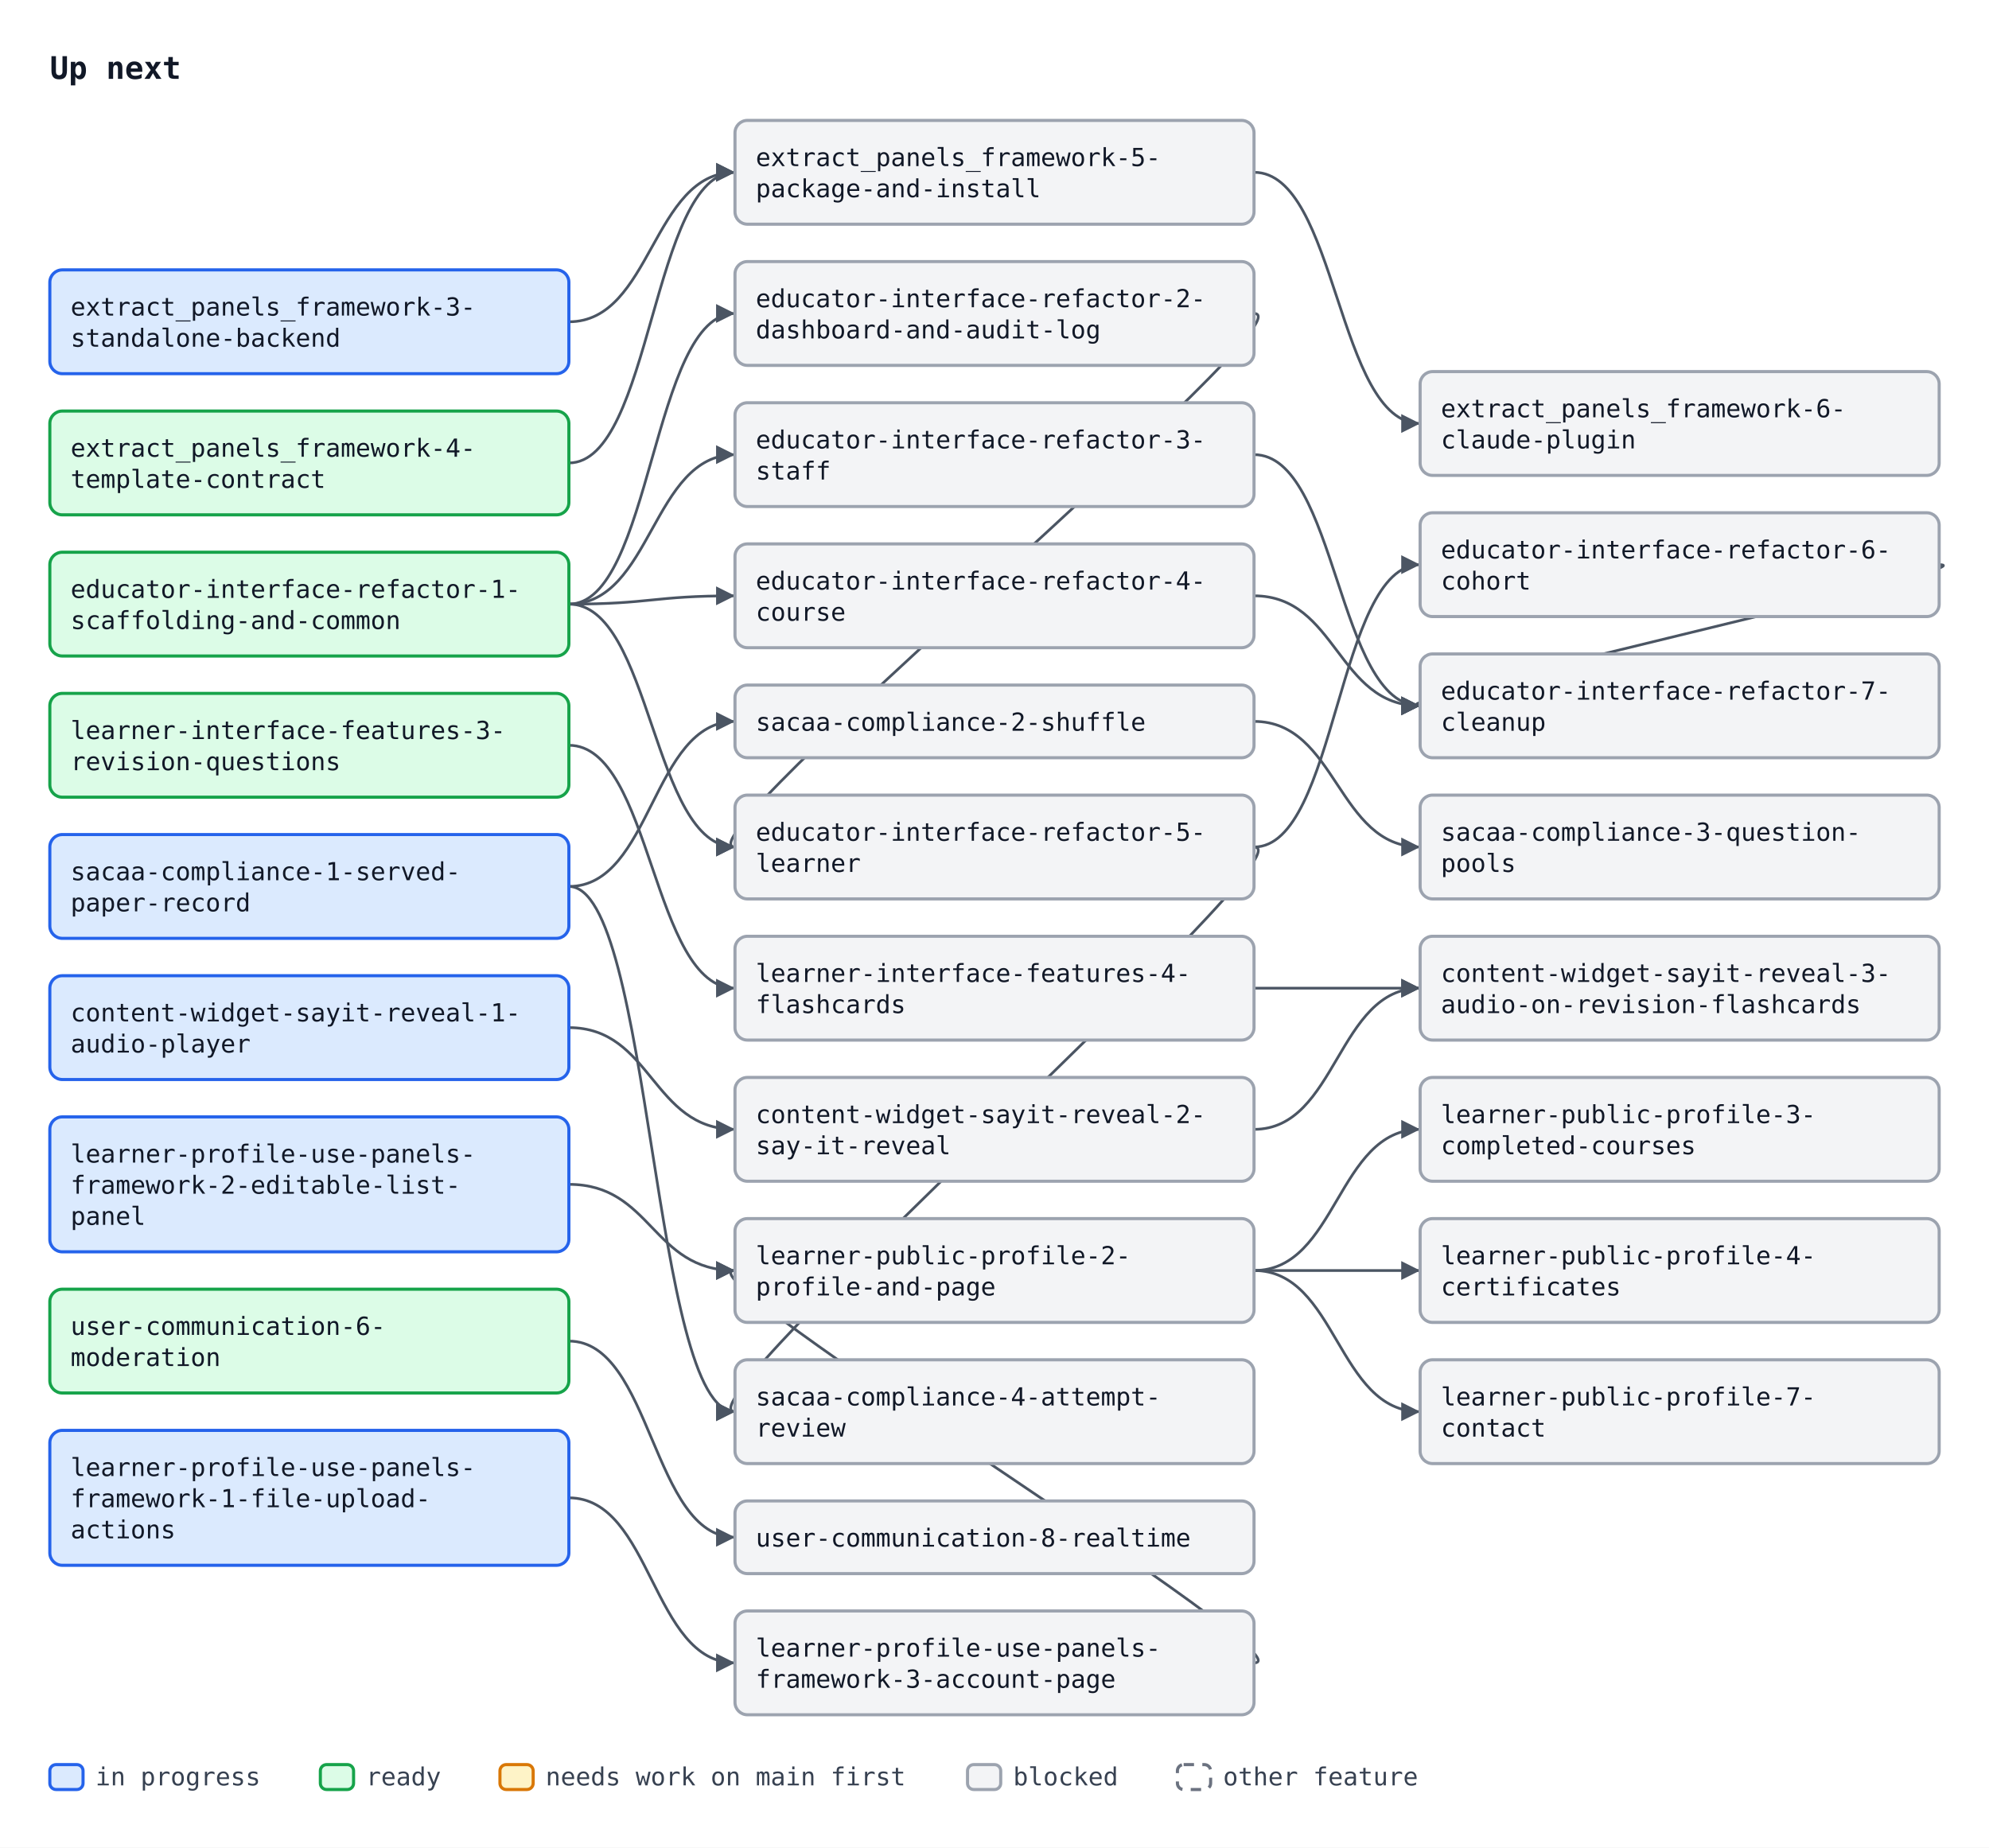
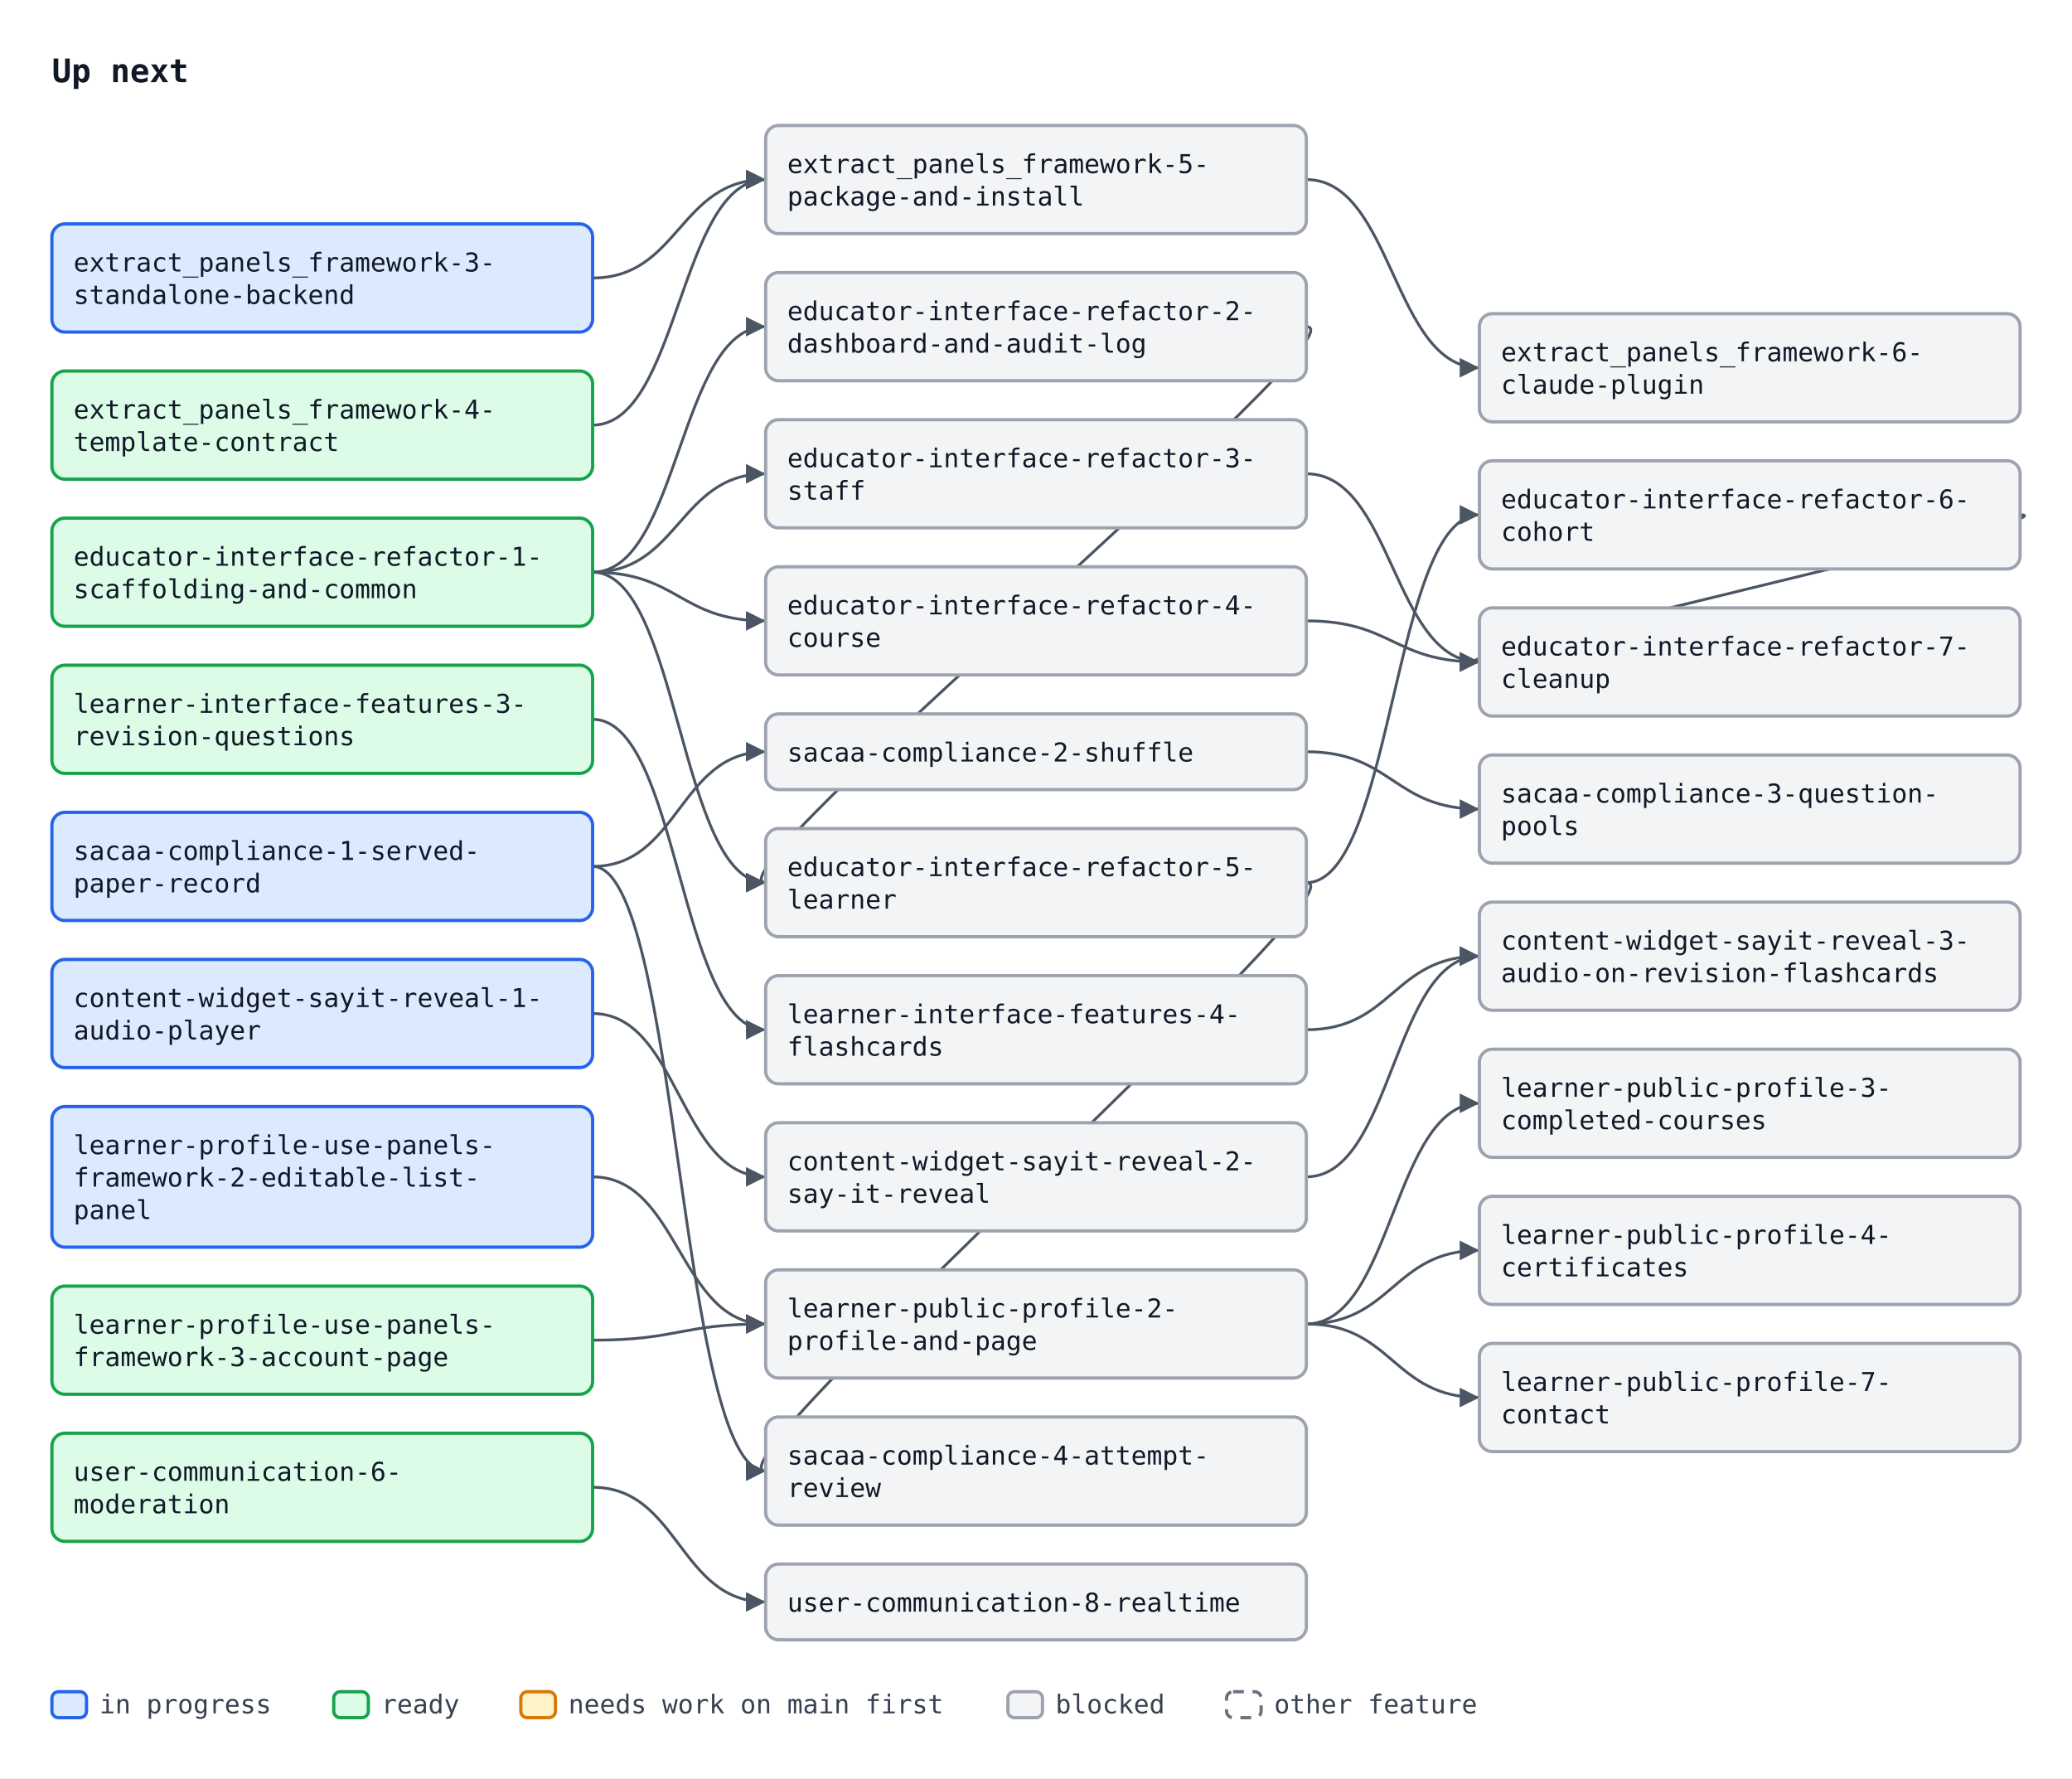
- <svg xmlns="http://www.w3.org/2000/svg" width="958" height="890" viewBox="0 0 958 890" font-family="ui-monospace, SFMono-Regular, Menlo, Consolas, monospace" font-size="12">
+ <svg xmlns="http://www.w3.org/2000/svg" width="958" height="822" viewBox="0 0 958 822" font-family="ui-monospace, SFMono-Regular, Menlo, Consolas, monospace" font-size="12">
  <defs>
    <marker id="arrow" viewBox="0 0 10 10" refX="10" refY="5" markerWidth="7" markerHeight="7" orient="auto-start-reverse">
      <path d="M0,0 L10,5 L0,10 z" fill="#4b5563" />
    </marker>
  </defs>
-   <rect width="958" height="890" fill="#ffffff" />
+   <rect width="958" height="822" fill="#ffffff" />
  <text x="24" y="38" font-size="15" font-weight="bold" fill="#111827">Up next</text>
-   <path d="M274.0,155.0 C314.0,155.0 314.0,83.0 354.0,83.0" fill="none" stroke="#4b5563" stroke-width="1.3" marker-end="url(#arrow)" />
-   <path d="M274.0,223.0 C314.0,223.0 314.0,83.0 354.0,83.0" fill="none" stroke="#4b5563" stroke-width="1.3" marker-end="url(#arrow)" />
-   <path d="M604.0,83.0 C644.0,83.0 644.0,204.0 684.0,204.0" fill="none" stroke="#4b5563" stroke-width="1.3" marker-end="url(#arrow)" />
-   <path d="M274.0,291.0 C314.0,291.0 314.0,151.0 354.0,151.0" fill="none" stroke="#4b5563" stroke-width="1.3" marker-end="url(#arrow)" />
-   <path d="M274.0,291.0 C314.0,291.0 314.0,219.0 354.0,219.0" fill="none" stroke="#4b5563" stroke-width="1.3" marker-end="url(#arrow)" />
-   <path d="M274.0,291.0 C314.0,291.0 314.0,287.0 354.0,287.0" fill="none" stroke="#4b5563" stroke-width="1.3" marker-end="url(#arrow)" />
-   <path d="M274.0,291.0 C314.0,291.0 314.0,408.0 354.0,408.0" fill="none" stroke="#4b5563" stroke-width="1.3" marker-end="url(#arrow)" />
+   <path d="M274.0,128.5 C314.0,128.5 314.0,83.0 354.0,83.0" fill="none" stroke="#4b5563" stroke-width="1.3" marker-end="url(#arrow)" />
+   <path d="M274.0,196.5 C314.0,196.5 314.0,83.0 354.0,83.0" fill="none" stroke="#4b5563" stroke-width="1.3" marker-end="url(#arrow)" />
+   <path d="M604.0,83.0 C644.0,83.0 644.0,170.0 684.0,170.0" fill="none" stroke="#4b5563" stroke-width="1.3" marker-end="url(#arrow)" />
+   <path d="M274.0,264.5 C314.0,264.5 314.0,151.0 354.0,151.0" fill="none" stroke="#4b5563" stroke-width="1.3" marker-end="url(#arrow)" />
+   <path d="M274.0,264.5 C314.0,264.5 314.0,219.0 354.0,219.0" fill="none" stroke="#4b5563" stroke-width="1.3" marker-end="url(#arrow)" />
+   <path d="M274.0,264.5 C314.0,264.5 314.0,287.0 354.0,287.0" fill="none" stroke="#4b5563" stroke-width="1.3" marker-end="url(#arrow)" />
+   <path d="M274.0,264.5 C314.0,264.5 314.0,408.0 354.0,408.0" fill="none" stroke="#4b5563" stroke-width="1.3" marker-end="url(#arrow)" />
  <path d="M604.0,151.0 C634.0,151.0 324.0,408.0 354.0,408.0" fill="none" stroke="#4b5563" stroke-width="1.3" marker-end="url(#arrow)" />
-   <path d="M604.0,408.0 C644.0,408.0 644.0,272.0 684.0,272.0" fill="none" stroke="#4b5563" stroke-width="1.3" marker-end="url(#arrow)" />
-   <path d="M604.0,219.0 C644.0,219.0 644.0,340.0 684.0,340.0" fill="none" stroke="#4b5563" stroke-width="1.3" marker-end="url(#arrow)" />
-   <path d="M604.0,287.0 C644.0,287.0 644.0,340.0 684.0,340.0" fill="none" stroke="#4b5563" stroke-width="1.3" marker-end="url(#arrow)" />
-   <path d="M934.0,272.0 C964.0,272.0 654.0,340.0 684.0,340.0" fill="none" stroke="#4b5563" stroke-width="1.3" marker-end="url(#arrow)" />
-   <path d="M274.0,646.0 C314.0,646.0 314.0,740.5 354.0,740.5" fill="none" stroke="#4b5563" stroke-width="1.3" marker-end="url(#arrow)" />
-   <path d="M274.0,427.0 C314.0,427.0 314.0,347.5 354.0,347.5" fill="none" stroke="#4b5563" stroke-width="1.3" marker-end="url(#arrow)" />
-   <path d="M604.0,347.5 C644.0,347.5 644.0,408.0 684.0,408.0" fill="none" stroke="#4b5563" stroke-width="1.3" marker-end="url(#arrow)" />
-   <path d="M274.0,427.0 C314.0,427.0 314.0,680.0 354.0,680.0" fill="none" stroke="#4b5563" stroke-width="1.3" marker-end="url(#arrow)" />
+   <path d="M604.0,408.0 C644.0,408.0 644.0,238.0 684.0,238.0" fill="none" stroke="#4b5563" stroke-width="1.3" marker-end="url(#arrow)" />
+   <path d="M604.0,219.0 C644.0,219.0 644.0,306.0 684.0,306.0" fill="none" stroke="#4b5563" stroke-width="1.3" marker-end="url(#arrow)" />
+   <path d="M604.0,287.0 C644.0,287.0 644.0,306.0 684.0,306.0" fill="none" stroke="#4b5563" stroke-width="1.3" marker-end="url(#arrow)" />
+   <path d="M934.0,238.0 C964.0,238.0 654.0,306.0 684.0,306.0" fill="none" stroke="#4b5563" stroke-width="1.3" marker-end="url(#arrow)" />
+   <path d="M274.0,687.5 C314.0,687.5 314.0,740.5 354.0,740.5" fill="none" stroke="#4b5563" stroke-width="1.3" marker-end="url(#arrow)" />
+   <path d="M274.0,400.5 C314.0,400.5 314.0,347.5 354.0,347.5" fill="none" stroke="#4b5563" stroke-width="1.3" marker-end="url(#arrow)" />
+   <path d="M604.0,347.5 C644.0,347.5 644.0,374.0 684.0,374.0" fill="none" stroke="#4b5563" stroke-width="1.3" marker-end="url(#arrow)" />
+   <path d="M274.0,400.5 C314.0,400.5 314.0,680.0 354.0,680.0" fill="none" stroke="#4b5563" stroke-width="1.3" marker-end="url(#arrow)" />
  <path d="M604.0,408.0 C634.0,408.0 324.0,680.0 354.0,680.0" fill="none" stroke="#4b5563" stroke-width="1.3" marker-end="url(#arrow)" />
-   <path d="M274.0,359.0 C314.0,359.0 314.0,476.0 354.0,476.0" fill="none" stroke="#4b5563" stroke-width="1.3" marker-end="url(#arrow)" />
-   <path d="M274.0,495.0 C314.0,495.0 314.0,544.0 354.0,544.0" fill="none" stroke="#4b5563" stroke-width="1.3" marker-end="url(#arrow)" />
-   <path d="M604.0,544.0 C644.0,544.0 644.0,476.0 684.0,476.0" fill="none" stroke="#4b5563" stroke-width="1.3" marker-end="url(#arrow)" />
-   <path d="M604.0,476.0 C644.0,476.0 644.0,476.0 684.0,476.0" fill="none" stroke="#4b5563" stroke-width="1.3" marker-end="url(#arrow)" />
-   <path d="M274.0,721.5 C314.0,721.5 314.0,801.0 354.0,801.0" fill="none" stroke="#4b5563" stroke-width="1.3" marker-end="url(#arrow)" />
-   <path d="M274.0,570.5 C314.0,570.5 314.0,612.0 354.0,612.0" fill="none" stroke="#4b5563" stroke-width="1.3" marker-end="url(#arrow)" />
-   <path d="M604.0,801.0 C634.0,801.0 324.0,612.0 354.0,612.0" fill="none" stroke="#4b5563" stroke-width="1.3" marker-end="url(#arrow)" />
-   <path d="M604.0,612.0 C644.0,612.0 644.0,544.0 684.0,544.0" fill="none" stroke="#4b5563" stroke-width="1.3" marker-end="url(#arrow)" />
-   <path d="M604.0,612.0 C644.0,612.0 644.0,612.0 684.0,612.0" fill="none" stroke="#4b5563" stroke-width="1.3" marker-end="url(#arrow)" />
-   <path d="M604.0,612.0 C644.0,612.0 644.0,680.0 684.0,680.0" fill="none" stroke="#4b5563" stroke-width="1.3" marker-end="url(#arrow)" />
-   <rect x="24.0" y="130.0" width="250" height="50" rx="6" fill="#dbeafe" stroke="#2563eb" stroke-width="1.5" />
-   <text x="34.0" y="152.0" fill="#111827">extract_panels_framework-3-</text>
-   <text x="34.0" y="167.0" fill="#111827">standalone-backend</text>
-   <rect x="24.0" y="198.0" width="250" height="50" rx="6" fill="#dcfce7" stroke="#16a34a" stroke-width="1.5" />
-   <text x="34.0" y="220.0" fill="#111827">extract_panels_framework-4-</text>
-   <text x="34.0" y="235.0" fill="#111827">template-contract</text>
+   <path d="M274.0,332.5 C314.0,332.5 314.0,476.0 354.0,476.0" fill="none" stroke="#4b5563" stroke-width="1.3" marker-end="url(#arrow)" />
+   <path d="M274.0,468.5 C314.0,468.5 314.0,544.0 354.0,544.0" fill="none" stroke="#4b5563" stroke-width="1.3" marker-end="url(#arrow)" />
+   <path d="M604.0,544.0 C644.0,544.0 644.0,442.0 684.0,442.0" fill="none" stroke="#4b5563" stroke-width="1.3" marker-end="url(#arrow)" />
+   <path d="M604.0,476.0 C644.0,476.0 644.0,442.0 684.0,442.0" fill="none" stroke="#4b5563" stroke-width="1.3" marker-end="url(#arrow)" />
+   <path d="M274.0,544.0 C314.0,544.0 314.0,612.0 354.0,612.0" fill="none" stroke="#4b5563" stroke-width="1.3" marker-end="url(#arrow)" />
+   <path d="M274.0,619.5 C314.0,619.5 314.0,612.0 354.0,612.0" fill="none" stroke="#4b5563" stroke-width="1.3" marker-end="url(#arrow)" />
+   <path d="M604.0,612.0 C644.0,612.0 644.0,510.0 684.0,510.0" fill="none" stroke="#4b5563" stroke-width="1.3" marker-end="url(#arrow)" />
+   <path d="M604.0,612.0 C644.0,612.0 644.0,578.0 684.0,578.0" fill="none" stroke="#4b5563" stroke-width="1.3" marker-end="url(#arrow)" />
+   <path d="M604.0,612.0 C644.0,612.0 644.0,646.0 684.0,646.0" fill="none" stroke="#4b5563" stroke-width="1.3" marker-end="url(#arrow)" />
+   <rect x="24.0" y="103.5" width="250" height="50" rx="6" fill="#dbeafe" stroke="#2563eb" stroke-width="1.5" />
+   <text x="34.0" y="125.5" fill="#111827">extract_panels_framework-3-</text>
+   <text x="34.0" y="140.5" fill="#111827">standalone-backend</text>
+   <rect x="24.0" y="171.5" width="250" height="50" rx="6" fill="#dcfce7" stroke="#16a34a" stroke-width="1.5" />
+   <text x="34.0" y="193.5" fill="#111827">extract_panels_framework-4-</text>
+   <text x="34.0" y="208.5" fill="#111827">template-contract</text>
  <rect x="354.0" y="58.0" width="250" height="50" rx="6" fill="#f3f4f6" stroke="#9ca3af" stroke-width="1.5" />
  <text x="364.0" y="80.0" fill="#111827">extract_panels_framework-5-</text>
  <text x="364.0" y="95.0" fill="#111827">package-and-install</text>
-   <rect x="684.0" y="179.0" width="250" height="50" rx="6" fill="#f3f4f6" stroke="#9ca3af" stroke-width="1.5" />
-   <text x="694.0" y="201.0" fill="#111827">extract_panels_framework-6-</text>
-   <text x="694.0" y="216.0" fill="#111827">claude-plugin</text>
-   <rect x="24.0" y="266.0" width="250" height="50" rx="6" fill="#dcfce7" stroke="#16a34a" stroke-width="1.5" />
-   <text x="34.0" y="288.0" fill="#111827">educator-interface-refactor-1-</text>
-   <text x="34.0" y="303.0" fill="#111827">scaffolding-and-common</text>
+   <rect x="684.0" y="145.0" width="250" height="50" rx="6" fill="#f3f4f6" stroke="#9ca3af" stroke-width="1.5" />
+   <text x="694.0" y="167.0" fill="#111827">extract_panels_framework-6-</text>
+   <text x="694.0" y="182.0" fill="#111827">claude-plugin</text>
+   <rect x="24.0" y="239.5" width="250" height="50" rx="6" fill="#dcfce7" stroke="#16a34a" stroke-width="1.5" />
+   <text x="34.0" y="261.5" fill="#111827">educator-interface-refactor-1-</text>
+   <text x="34.0" y="276.5" fill="#111827">scaffolding-and-common</text>
  <rect x="354.0" y="126.0" width="250" height="50" rx="6" fill="#f3f4f6" stroke="#9ca3af" stroke-width="1.5" />
  <text x="364.0" y="148.0" fill="#111827">educator-interface-refactor-2-</text>
  <text x="364.0" y="163.0" fill="#111827">dashboard-and-audit-log</text>
  <rect x="354.0" y="194.0" width="250" height="50" rx="6" fill="#f3f4f6" stroke="#9ca3af" stroke-width="1.5" />
  <text x="364.0" y="216.0" fill="#111827">educator-interface-refactor-3-</text>
  <text x="364.0" y="231.0" fill="#111827">staff</text>
  <rect x="354.0" y="262.0" width="250" height="50" rx="6" fill="#f3f4f6" stroke="#9ca3af" stroke-width="1.5" />
  <text x="364.0" y="284.0" fill="#111827">educator-interface-refactor-4-</text>
  <text x="364.0" y="299.0" fill="#111827">course</text>
  <rect x="354.0" y="383.0" width="250" height="50" rx="6" fill="#f3f4f6" stroke="#9ca3af" stroke-width="1.5" />
  <text x="364.0" y="405.0" fill="#111827">educator-interface-refactor-5-</text>
  <text x="364.0" y="420.0" fill="#111827">learner</text>
-   <rect x="684.0" y="247.0" width="250" height="50" rx="6" fill="#f3f4f6" stroke="#9ca3af" stroke-width="1.5" />
-   <text x="694.0" y="269.0" fill="#111827">educator-interface-refactor-6-</text>
-   <text x="694.0" y="284.0" fill="#111827">cohort</text>
-   <rect x="684.0" y="315.0" width="250" height="50" rx="6" fill="#f3f4f6" stroke="#9ca3af" stroke-width="1.5" />
-   <text x="694.0" y="337.0" fill="#111827">educator-interface-refactor-7-</text>
-   <text x="694.0" y="352.0" fill="#111827">cleanup</text>
-   <rect x="24.0" y="621.0" width="250" height="50" rx="6" fill="#dcfce7" stroke="#16a34a" stroke-width="1.5" />
-   <text x="34.0" y="643.0" fill="#111827">user-communication-6-</text>
-   <text x="34.0" y="658.0" fill="#111827">moderation</text>
+   <rect x="684.0" y="213.0" width="250" height="50" rx="6" fill="#f3f4f6" stroke="#9ca3af" stroke-width="1.5" />
+   <text x="694.0" y="235.0" fill="#111827">educator-interface-refactor-6-</text>
+   <text x="694.0" y="250.0" fill="#111827">cohort</text>
+   <rect x="684.0" y="281.0" width="250" height="50" rx="6" fill="#f3f4f6" stroke="#9ca3af" stroke-width="1.5" />
+   <text x="694.0" y="303.0" fill="#111827">educator-interface-refactor-7-</text>
+   <text x="694.0" y="318.0" fill="#111827">cleanup</text>
+   <rect x="24.0" y="662.5" width="250" height="50" rx="6" fill="#dcfce7" stroke="#16a34a" stroke-width="1.5" />
+   <text x="34.0" y="684.5" fill="#111827">user-communication-6-</text>
+   <text x="34.0" y="699.5" fill="#111827">moderation</text>
  <rect x="354.0" y="723.0" width="250" height="35" rx="6" fill="#f3f4f6" stroke="#9ca3af" stroke-width="1.5" />
  <text x="364.0" y="745.0" fill="#111827">user-communication-8-realtime</text>
-   <rect x="24.0" y="402.0" width="250" height="50" rx="6" fill="#dbeafe" stroke="#2563eb" stroke-width="1.5" />
-   <text x="34.0" y="424.0" fill="#111827">sacaa-compliance-1-served-</text>
-   <text x="34.0" y="439.0" fill="#111827">paper-record</text>
+   <rect x="24.0" y="375.5" width="250" height="50" rx="6" fill="#dbeafe" stroke="#2563eb" stroke-width="1.5" />
+   <text x="34.0" y="397.5" fill="#111827">sacaa-compliance-1-served-</text>
+   <text x="34.0" y="412.5" fill="#111827">paper-record</text>
  <rect x="354.0" y="330.0" width="250" height="35" rx="6" fill="#f3f4f6" stroke="#9ca3af" stroke-width="1.5" />
  <text x="364.0" y="352.0" fill="#111827">sacaa-compliance-2-shuffle</text>
-   <rect x="684.0" y="383.0" width="250" height="50" rx="6" fill="#f3f4f6" stroke="#9ca3af" stroke-width="1.5" />
-   <text x="694.0" y="405.0" fill="#111827">sacaa-compliance-3-question-</text>
-   <text x="694.0" y="420.0" fill="#111827">pools</text>
+   <rect x="684.0" y="349.0" width="250" height="50" rx="6" fill="#f3f4f6" stroke="#9ca3af" stroke-width="1.5" />
+   <text x="694.0" y="371.0" fill="#111827">sacaa-compliance-3-question-</text>
+   <text x="694.0" y="386.0" fill="#111827">pools</text>
  <rect x="354.0" y="655.0" width="250" height="50" rx="6" fill="#f3f4f6" stroke="#9ca3af" stroke-width="1.5" />
  <text x="364.0" y="677.0" fill="#111827">sacaa-compliance-4-attempt-</text>
  <text x="364.0" y="692.0" fill="#111827">review</text>
-   <rect x="24.0" y="334.0" width="250" height="50" rx="6" fill="#dcfce7" stroke="#16a34a" stroke-width="1.5" />
-   <text x="34.0" y="356.0" fill="#111827">learner-interface-features-3-</text>
-   <text x="34.0" y="371.0" fill="#111827">revision-questions</text>
+   <rect x="24.0" y="307.5" width="250" height="50" rx="6" fill="#dcfce7" stroke="#16a34a" stroke-width="1.5" />
+   <text x="34.0" y="329.5" fill="#111827">learner-interface-features-3-</text>
+   <text x="34.0" y="344.5" fill="#111827">revision-questions</text>
  <rect x="354.0" y="451.0" width="250" height="50" rx="6" fill="#f3f4f6" stroke="#9ca3af" stroke-width="1.5" />
  <text x="364.0" y="473.0" fill="#111827">learner-interface-features-4-</text>
  <text x="364.0" y="488.0" fill="#111827">flashcards</text>
-   <rect x="24.0" y="470.0" width="250" height="50" rx="6" fill="#dbeafe" stroke="#2563eb" stroke-width="1.5" />
-   <text x="34.0" y="492.0" fill="#111827">content-widget-sayit-reveal-1-</text>
-   <text x="34.0" y="507.0" fill="#111827">audio-player</text>
+   <rect x="24.0" y="443.5" width="250" height="50" rx="6" fill="#dbeafe" stroke="#2563eb" stroke-width="1.5" />
+   <text x="34.0" y="465.5" fill="#111827">content-widget-sayit-reveal-1-</text>
+   <text x="34.0" y="480.5" fill="#111827">audio-player</text>
  <rect x="354.0" y="519.0" width="250" height="50" rx="6" fill="#f3f4f6" stroke="#9ca3af" stroke-width="1.5" />
  <text x="364.0" y="541.0" fill="#111827">content-widget-sayit-reveal-2-</text>
  <text x="364.0" y="556.0" fill="#111827">say-it-reveal</text>
-   <rect x="684.0" y="451.0" width="250" height="50" rx="6" fill="#f3f4f6" stroke="#9ca3af" stroke-width="1.5" />
-   <text x="694.0" y="473.0" fill="#111827">content-widget-sayit-reveal-3-</text>
-   <text x="694.0" y="488.0" fill="#111827">audio-on-revision-flashcards</text>
-   <rect x="24.0" y="689.0" width="250" height="65" rx="6" fill="#dbeafe" stroke="#2563eb" stroke-width="1.5" />
-   <text x="34.0" y="711.0" fill="#111827">learner-profile-use-panels-</text>
-   <text x="34.0" y="726.0" fill="#111827">framework-1-file-upload-</text>
-   <text x="34.0" y="741.0" fill="#111827">actions</text>
-   <rect x="24.0" y="538.0" width="250" height="65" rx="6" fill="#dbeafe" stroke="#2563eb" stroke-width="1.5" />
-   <text x="34.0" y="560.0" fill="#111827">learner-profile-use-panels-</text>
-   <text x="34.0" y="575.0" fill="#111827">framework-2-editable-list-</text>
-   <text x="34.0" y="590.0" fill="#111827">panel</text>
-   <rect x="354.0" y="776.0" width="250" height="50" rx="6" fill="#f3f4f6" stroke="#9ca3af" stroke-width="1.5" />
-   <text x="364.0" y="798.0" fill="#111827">learner-profile-use-panels-</text>
-   <text x="364.0" y="813.0" fill="#111827">framework-3-account-page</text>
+   <rect x="684.0" y="417.0" width="250" height="50" rx="6" fill="#f3f4f6" stroke="#9ca3af" stroke-width="1.5" />
+   <text x="694.0" y="439.0" fill="#111827">content-widget-sayit-reveal-3-</text>
+   <text x="694.0" y="454.0" fill="#111827">audio-on-revision-flashcards</text>
+   <rect x="24.0" y="511.5" width="250" height="65" rx="6" fill="#dbeafe" stroke="#2563eb" stroke-width="1.5" />
+   <text x="34.0" y="533.5" fill="#111827">learner-profile-use-panels-</text>
+   <text x="34.0" y="548.5" fill="#111827">framework-2-editable-list-</text>
+   <text x="34.0" y="563.5" fill="#111827">panel</text>
+   <rect x="24.0" y="594.5" width="250" height="50" rx="6" fill="#dcfce7" stroke="#16a34a" stroke-width="1.5" />
+   <text x="34.0" y="616.5" fill="#111827">learner-profile-use-panels-</text>
+   <text x="34.0" y="631.5" fill="#111827">framework-3-account-page</text>
  <rect x="354.0" y="587.0" width="250" height="50" rx="6" fill="#f3f4f6" stroke="#9ca3af" stroke-width="1.5" />
  <text x="364.0" y="609.0" fill="#111827">learner-public-profile-2-</text>
  <text x="364.0" y="624.0" fill="#111827">profile-and-page</text>
-   <rect x="684.0" y="519.0" width="250" height="50" rx="6" fill="#f3f4f6" stroke="#9ca3af" stroke-width="1.5" />
-   <text x="694.0" y="541.0" fill="#111827">learner-public-profile-3-</text>
-   <text x="694.0" y="556.0" fill="#111827">completed-courses</text>
-   <rect x="684.0" y="587.0" width="250" height="50" rx="6" fill="#f3f4f6" stroke="#9ca3af" stroke-width="1.5" />
-   <text x="694.0" y="609.0" fill="#111827">learner-public-profile-4-</text>
-   <text x="694.0" y="624.0" fill="#111827">certificates</text>
-   <rect x="684.0" y="655.0" width="250" height="50" rx="6" fill="#f3f4f6" stroke="#9ca3af" stroke-width="1.5" />
-   <text x="694.0" y="677.0" fill="#111827">learner-public-profile-7-</text>
-   <text x="694.0" y="692.0" fill="#111827">contact</text>
-   <rect x="24.0" y="850" width="16" height="12" rx="3" fill="#dbeafe" stroke="#2563eb" stroke-width="1.5" />
-   <text x="46.0" y="860" fill="#374151">in progress</text>
-   <rect x="154.3" y="850" width="16" height="12" rx="3" fill="#dcfce7" stroke="#16a34a" stroke-width="1.5" />
-   <text x="176.3" y="860" fill="#374151">ready</text>
-   <rect x="240.8" y="850" width="16" height="12" rx="3" fill="#fef3c7" stroke="#d97706" stroke-width="1.5" />
-   <text x="262.8" y="860" fill="#374151">needs work on main first</text>
-   <rect x="466.0" y="850" width="16" height="12" rx="3" fill="#f3f4f6" stroke="#9ca3af" stroke-width="1.5" />
-   <text x="488.0" y="860" fill="#374151">blocked</text>
-   <rect x="567.1" y="850" width="16" height="12" rx="3" fill="#ffffff" stroke="#6b7280" stroke-width="1.5" stroke-dasharray="5 4" />
-   <text x="589.1" y="860" fill="#374151">other feature</text>
+   <rect x="684.0" y="485.0" width="250" height="50" rx="6" fill="#f3f4f6" stroke="#9ca3af" stroke-width="1.5" />
+   <text x="694.0" y="507.0" fill="#111827">learner-public-profile-3-</text>
+   <text x="694.0" y="522.0" fill="#111827">completed-courses</text>
+   <rect x="684.0" y="553.0" width="250" height="50" rx="6" fill="#f3f4f6" stroke="#9ca3af" stroke-width="1.5" />
+   <text x="694.0" y="575.0" fill="#111827">learner-public-profile-4-</text>
+   <text x="694.0" y="590.0" fill="#111827">certificates</text>
+   <rect x="684.0" y="621.0" width="250" height="50" rx="6" fill="#f3f4f6" stroke="#9ca3af" stroke-width="1.5" />
+   <text x="694.0" y="643.0" fill="#111827">learner-public-profile-7-</text>
+   <text x="694.0" y="658.0" fill="#111827">contact</text>
+   <rect x="24.0" y="782" width="16" height="12" rx="3" fill="#dbeafe" stroke="#2563eb" stroke-width="1.5" />
+   <text x="46.0" y="792" fill="#374151">in progress</text>
+   <rect x="154.3" y="782" width="16" height="12" rx="3" fill="#dcfce7" stroke="#16a34a" stroke-width="1.5" />
+   <text x="176.3" y="792" fill="#374151">ready</text>
+   <rect x="240.8" y="782" width="16" height="12" rx="3" fill="#fef3c7" stroke="#d97706" stroke-width="1.5" />
+   <text x="262.8" y="792" fill="#374151">needs work on main first</text>
+   <rect x="466.0" y="782" width="16" height="12" rx="3" fill="#f3f4f6" stroke="#9ca3af" stroke-width="1.5" />
+   <text x="488.0" y="792" fill="#374151">blocked</text>
+   <rect x="567.1" y="782" width="16" height="12" rx="3" fill="#ffffff" stroke="#6b7280" stroke-width="1.5" stroke-dasharray="5 4" />
+   <text x="589.1" y="792" fill="#374151">other feature</text>
</svg>
